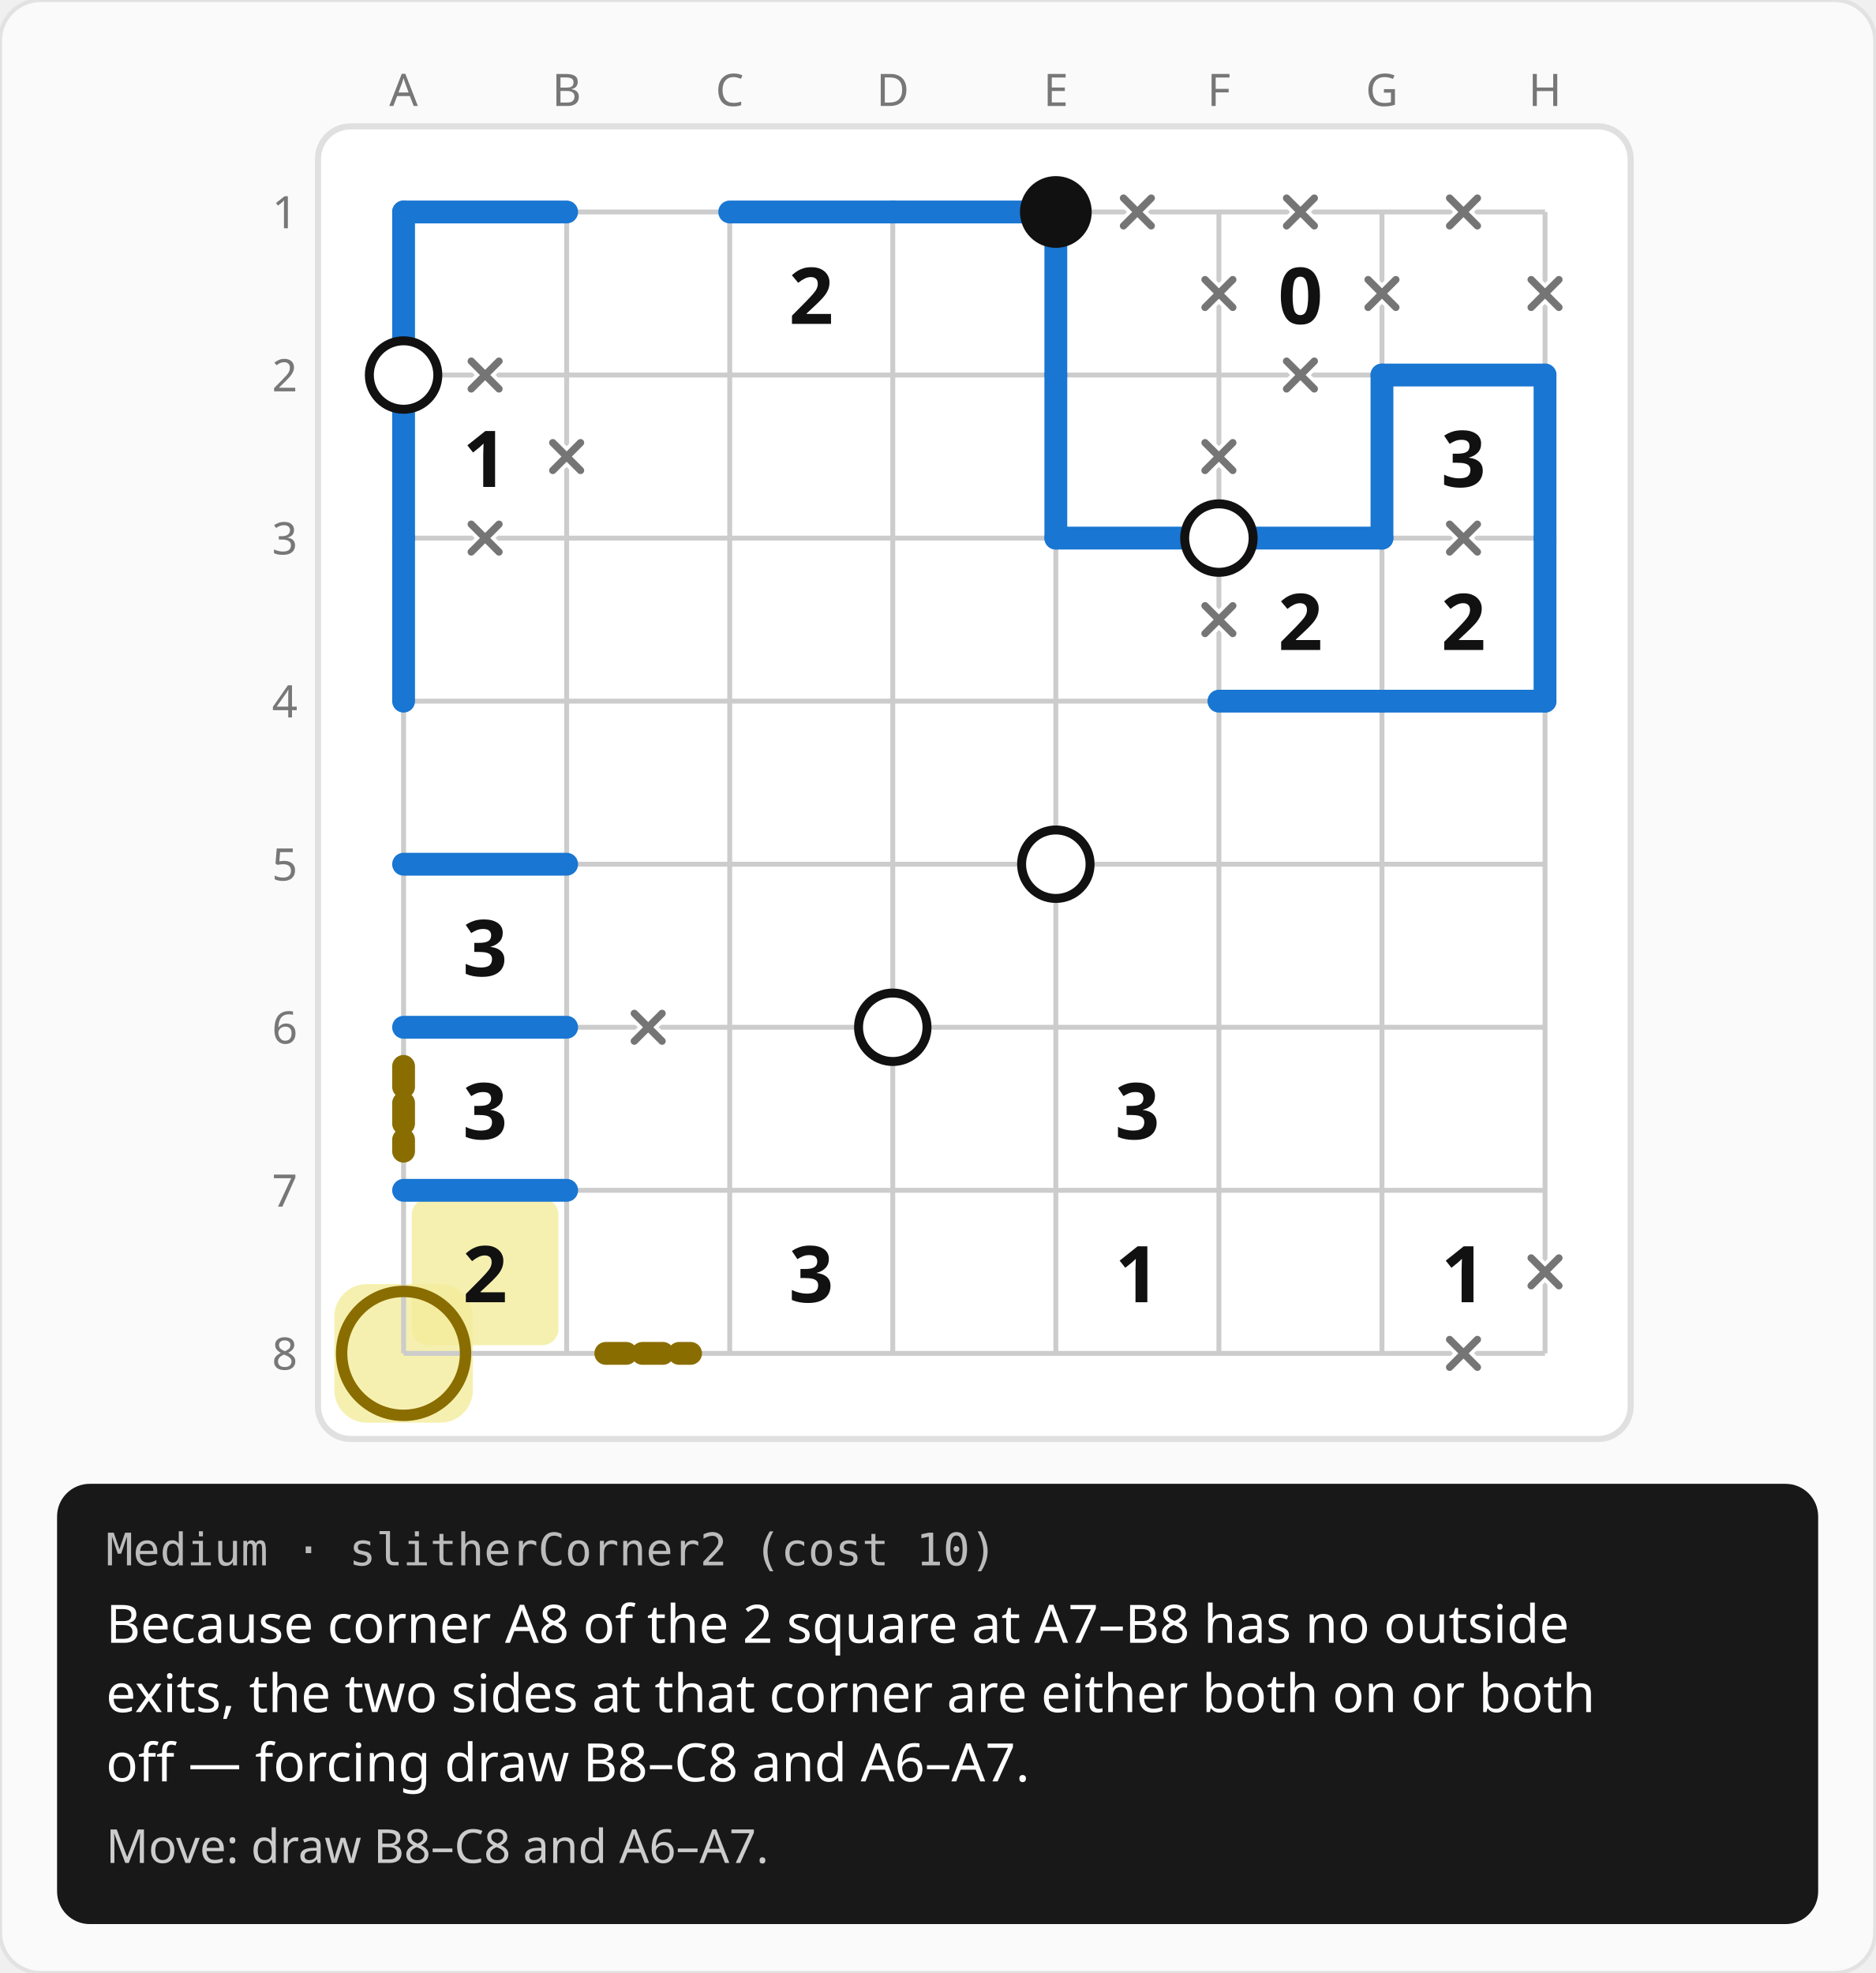
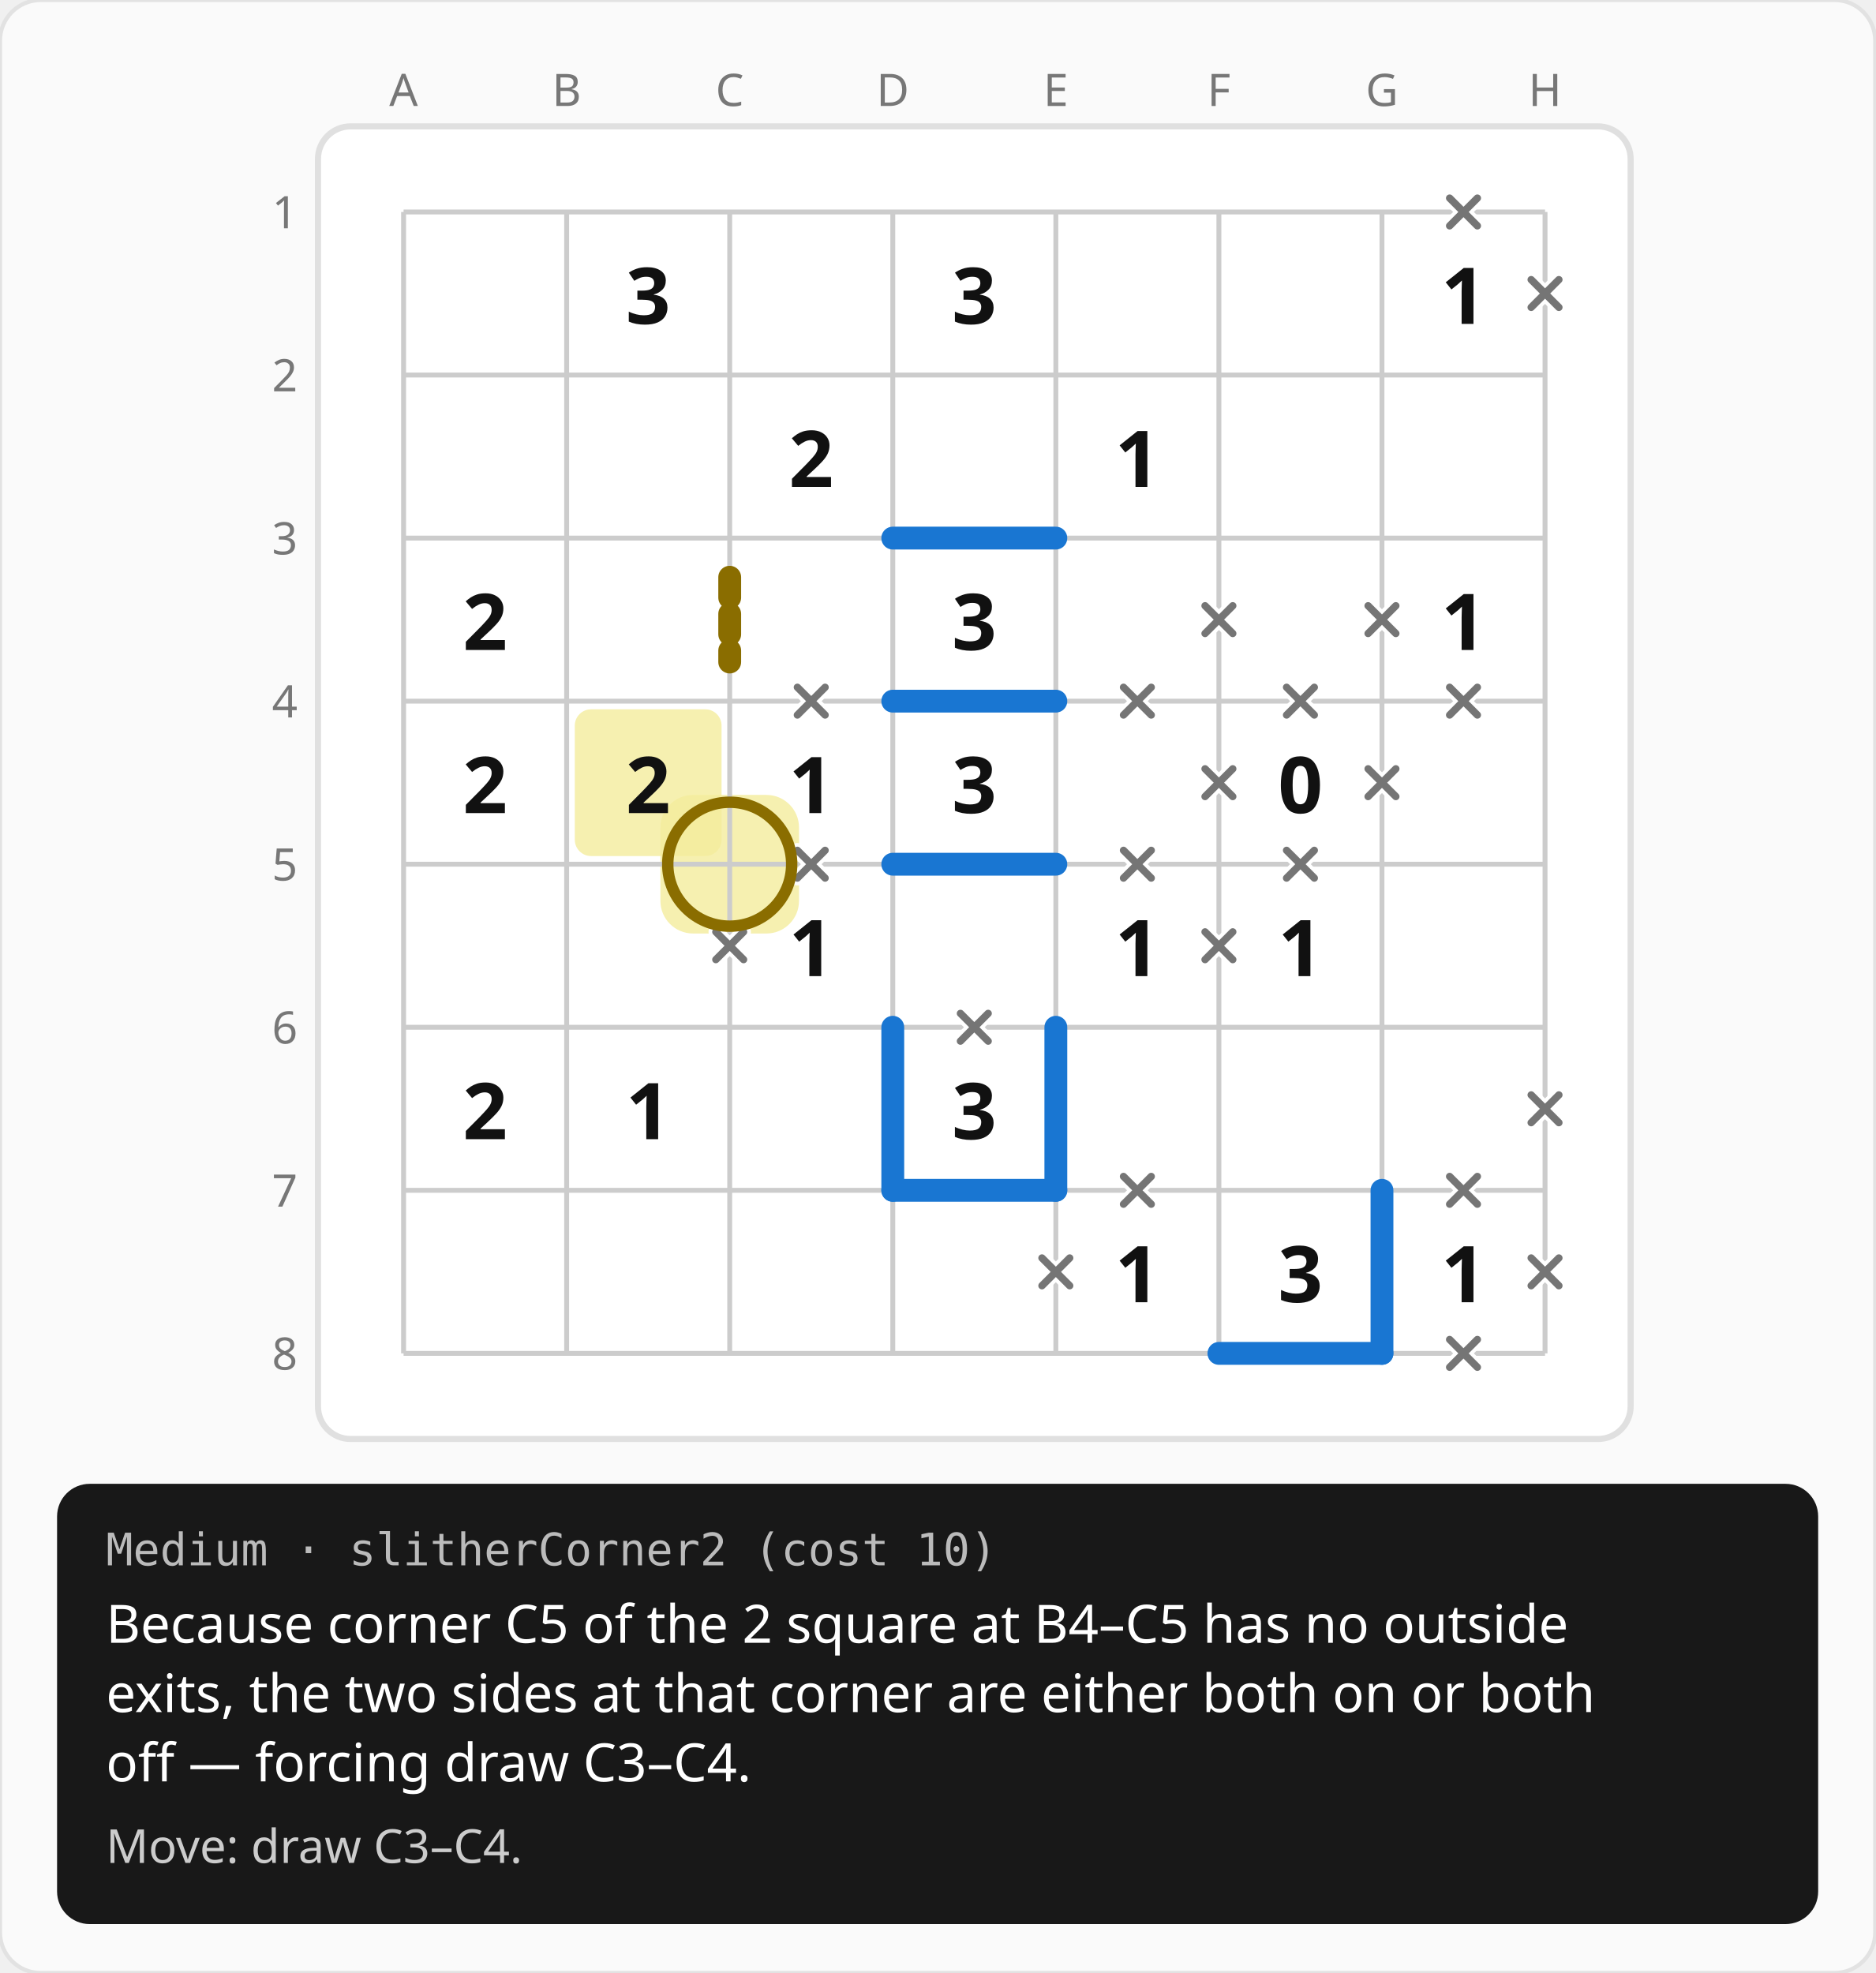
<svg xmlns="http://www.w3.org/2000/svg" width="460" height="484" viewBox="0 0 460 484">
  <rect width="460" height="484" rx="10" fill="#fafafa" stroke="#e2e2e2" />
  <defs>
    <pattern id="hatch" width="8" height="8" patternUnits="userSpaceOnUse" patternTransform="rotate(45)">
      <line x1="0" y1="0" x2="0" y2="8" stroke="#d55e00" stroke-width="3" opacity="0.55" />
    </pattern>
  </defs>
  <g transform="translate(59 12)">
    <text x="40" y="14" fill="#777777" font-size="11" font-family="system-ui, sans-serif" text-anchor="middle">A</text>
    <text x="80" y="14" fill="#777777" font-size="11" font-family="system-ui, sans-serif" text-anchor="middle">B</text>
    <text x="120" y="14" fill="#777777" font-size="11" font-family="system-ui, sans-serif" text-anchor="middle">C</text>
    <text x="160" y="14" fill="#777777" font-size="11" font-family="system-ui, sans-serif" text-anchor="middle">D</text>
    <text x="200" y="14" fill="#777777" font-size="11" font-family="system-ui, sans-serif" text-anchor="middle">E</text>
    <text x="240" y="14" fill="#777777" font-size="11" font-family="system-ui, sans-serif" text-anchor="middle">F</text>
    <text x="280" y="14" fill="#777777" font-size="11" font-family="system-ui, sans-serif" text-anchor="middle">G</text>
    <text x="320" y="14" fill="#777777" font-size="11" font-family="system-ui, sans-serif" text-anchor="middle">H</text>
    <text x="14" y="44" fill="#777777" font-size="11" font-family="system-ui, sans-serif" text-anchor="end">1</text>
    <text x="14" y="84" fill="#777777" font-size="11" font-family="system-ui, sans-serif" text-anchor="end">2</text>
    <text x="14" y="124" fill="#777777" font-size="11" font-family="system-ui, sans-serif" text-anchor="end">3</text>
    <text x="14" y="164" fill="#777777" font-size="11" font-family="system-ui, sans-serif" text-anchor="end">4</text>
    <text x="14" y="204" fill="#777777" font-size="11" font-family="system-ui, sans-serif" text-anchor="end">5</text>
    <text x="14" y="244" fill="#777777" font-size="11" font-family="system-ui, sans-serif" text-anchor="end">6</text>
    <text x="14" y="284" fill="#777777" font-size="11" font-family="system-ui, sans-serif" text-anchor="end">7</text>
    <text x="14" y="324" fill="#777777" font-size="11" font-family="system-ui, sans-serif" text-anchor="end">8</text>
    <g transform="translate(18 18)">
      <rect x="1" y="1" width="322" height="322" rx="8" fill="#ffffff" stroke="#e0e0e0" stroke-width="1.5" />
-       <rect x="24" y="264" width="36" height="36" rx="4" fill="rgba(244,236,156,0.8)" />
-       <rect x="5" y="285" width="34" height="34" rx="8" fill="rgba(244,236,156,0.8)" />
+       <rect x="64" y="144" width="36" height="36" rx="4" fill="rgba(244,236,156,0.8)" />
+       <rect x="85" y="165" width="34" height="34" rx="8" fill="rgba(244,236,156,0.8)" />
      <line x1="22" y1="22" x2="302" y2="22" stroke="#cccccc" stroke-width="1.2" />
      <line x1="22" y1="62" x2="302" y2="62" stroke="#cccccc" stroke-width="1.2" />
      <line x1="22" y1="102" x2="302" y2="102" stroke="#cccccc" stroke-width="1.2" />
      <line x1="22" y1="142" x2="302" y2="142" stroke="#cccccc" stroke-width="1.2" />
      <line x1="22" y1="182" x2="302" y2="182" stroke="#cccccc" stroke-width="1.2" />
      <line x1="22" y1="222" x2="302" y2="222" stroke="#cccccc" stroke-width="1.2" />
      <line x1="22" y1="262" x2="302" y2="262" stroke="#cccccc" stroke-width="1.2" />
      <line x1="22" y1="302" x2="302" y2="302" stroke="#cccccc" stroke-width="1.2" />
      <line x1="22" y1="22" x2="22" y2="302" stroke="#cccccc" stroke-width="1.2" />
      <line x1="62" y1="22" x2="62" y2="302" stroke="#cccccc" stroke-width="1.2" />
      <line x1="102" y1="22" x2="102" y2="302" stroke="#cccccc" stroke-width="1.2" />
      <line x1="142" y1="22" x2="142" y2="302" stroke="#cccccc" stroke-width="1.2" />
      <line x1="182" y1="22" x2="182" y2="302" stroke="#cccccc" stroke-width="1.2" />
      <line x1="222" y1="22" x2="222" y2="302" stroke="#cccccc" stroke-width="1.2" />
      <line x1="262" y1="22" x2="262" y2="302" stroke="#cccccc" stroke-width="1.2" />
      <line x1="302" y1="22" x2="302" y2="302" stroke="#cccccc" stroke-width="1.2" />
-       <text x="122" y="42" font-size="19.2" font-weight="700" font-family="system-ui, sans-serif" text-anchor="middle" dominant-baseline="central" fill="#111111">2</text>
-       <text x="242" y="42" font-size="19.2" font-weight="700" font-family="system-ui, sans-serif" text-anchor="middle" dominant-baseline="central" fill="#111111">0</text>
-       <text x="42" y="82" font-size="19.2" font-weight="700" font-family="system-ui, sans-serif" text-anchor="middle" dominant-baseline="central" fill="#111111">1</text>
-       <text x="282" y="82" font-size="19.2" font-weight="700" font-family="system-ui, sans-serif" text-anchor="middle" dominant-baseline="central" fill="#111111">3</text>
-       <text x="242" y="122" font-size="19.2" font-weight="700" font-family="system-ui, sans-serif" text-anchor="middle" dominant-baseline="central" fill="#111111">2</text>
-       <text x="282" y="122" font-size="19.2" font-weight="700" font-family="system-ui, sans-serif" text-anchor="middle" dominant-baseline="central" fill="#111111">2</text>
-       <text x="42" y="202" font-size="19.2" font-weight="700" font-family="system-ui, sans-serif" text-anchor="middle" dominant-baseline="central" fill="#111111">3</text>
-       <text x="42" y="242" font-size="19.2" font-weight="700" font-family="system-ui, sans-serif" text-anchor="middle" dominant-baseline="central" fill="#111111">3</text>
-       <text x="202" y="242" font-size="19.2" font-weight="700" font-family="system-ui, sans-serif" text-anchor="middle" dominant-baseline="central" fill="#111111">3</text>
-       <text x="42" y="282" font-size="19.2" font-weight="700" font-family="system-ui, sans-serif" text-anchor="middle" dominant-baseline="central" fill="#111111">2</text>
-       <text x="122" y="282" font-size="19.2" font-weight="700" font-family="system-ui, sans-serif" text-anchor="middle" dominant-baseline="central" fill="#111111">3</text>
+       <text x="82" y="42" font-size="19.2" font-weight="700" font-family="system-ui, sans-serif" text-anchor="middle" dominant-baseline="central" fill="#111111">3</text>
+       <text x="162" y="42" font-size="19.2" font-weight="700" font-family="system-ui, sans-serif" text-anchor="middle" dominant-baseline="central" fill="#111111">3</text>
+       <text x="282" y="42" font-size="19.2" font-weight="700" font-family="system-ui, sans-serif" text-anchor="middle" dominant-baseline="central" fill="#111111">1</text>
+       <text x="122" y="82" font-size="19.2" font-weight="700" font-family="system-ui, sans-serif" text-anchor="middle" dominant-baseline="central" fill="#111111">2</text>
+       <text x="202" y="82" font-size="19.2" font-weight="700" font-family="system-ui, sans-serif" text-anchor="middle" dominant-baseline="central" fill="#111111">1</text>
+       <text x="42" y="122" font-size="19.2" font-weight="700" font-family="system-ui, sans-serif" text-anchor="middle" dominant-baseline="central" fill="#111111">2</text>
+       <text x="162" y="122" font-size="19.2" font-weight="700" font-family="system-ui, sans-serif" text-anchor="middle" dominant-baseline="central" fill="#111111">3</text>
+       <text x="282" y="122" font-size="19.2" font-weight="700" font-family="system-ui, sans-serif" text-anchor="middle" dominant-baseline="central" fill="#111111">1</text>
+       <text x="42" y="162" font-size="19.2" font-weight="700" font-family="system-ui, sans-serif" text-anchor="middle" dominant-baseline="central" fill="#111111">2</text>
+       <text x="82" y="162" font-size="19.2" font-weight="700" font-family="system-ui, sans-serif" text-anchor="middle" dominant-baseline="central" fill="#111111">2</text>
+       <text x="122" y="162" font-size="19.2" font-weight="700" font-family="system-ui, sans-serif" text-anchor="middle" dominant-baseline="central" fill="#111111">1</text>
+       <text x="162" y="162" font-size="19.2" font-weight="700" font-family="system-ui, sans-serif" text-anchor="middle" dominant-baseline="central" fill="#111111">3</text>
+       <text x="242" y="162" font-size="19.2" font-weight="700" font-family="system-ui, sans-serif" text-anchor="middle" dominant-baseline="central" fill="#111111">0</text>
+       <text x="122" y="202" font-size="19.2" font-weight="700" font-family="system-ui, sans-serif" text-anchor="middle" dominant-baseline="central" fill="#111111">1</text>
+       <text x="202" y="202" font-size="19.2" font-weight="700" font-family="system-ui, sans-serif" text-anchor="middle" dominant-baseline="central" fill="#111111">1</text>
+       <text x="242" y="202" font-size="19.2" font-weight="700" font-family="system-ui, sans-serif" text-anchor="middle" dominant-baseline="central" fill="#111111">1</text>
+       <text x="42" y="242" font-size="19.2" font-weight="700" font-family="system-ui, sans-serif" text-anchor="middle" dominant-baseline="central" fill="#111111">2</text>
+       <text x="82" y="242" font-size="19.2" font-weight="700" font-family="system-ui, sans-serif" text-anchor="middle" dominant-baseline="central" fill="#111111">1</text>
+       <text x="162" y="242" font-size="19.2" font-weight="700" font-family="system-ui, sans-serif" text-anchor="middle" dominant-baseline="central" fill="#111111">3</text>
      <text x="202" y="282" font-size="19.2" font-weight="700" font-family="system-ui, sans-serif" text-anchor="middle" dominant-baseline="central" fill="#111111">1</text>
+       <text x="242" y="282" font-size="19.2" font-weight="700" font-family="system-ui, sans-serif" text-anchor="middle" dominant-baseline="central" fill="#111111">3</text>
      <text x="282" y="282" font-size="19.2" font-weight="700" font-family="system-ui, sans-serif" text-anchor="middle" dominant-baseline="central" fill="#111111">1</text>
-       <line x1="22" y1="22" x2="62" y2="22" stroke="#1976d2" stroke-width="5.6" stroke-linecap="round" />
-       <line x1="22" y1="22" x2="22" y2="62" stroke="#1976d2" stroke-width="5.6" stroke-linecap="round" />
-       <line x1="102" y1="22" x2="142" y2="22" stroke="#1976d2" stroke-width="5.6" stroke-linecap="round" />
-       <line x1="142" y1="22" x2="182" y2="22" stroke="#1976d2" stroke-width="5.6" stroke-linecap="round" />
-       <line x1="182" y1="22" x2="182" y2="62" stroke="#1976d2" stroke-width="5.6" stroke-linecap="round" />
-       <line x1="22" y1="62" x2="22" y2="102" stroke="#1976d2" stroke-width="5.6" stroke-linecap="round" />
-       <line x1="182" y1="62" x2="182" y2="102" stroke="#1976d2" stroke-width="5.6" stroke-linecap="round" />
-       <line x1="262" y1="62" x2="302" y2="62" stroke="#1976d2" stroke-width="5.6" stroke-linecap="round" />
-       <line x1="262" y1="62" x2="262" y2="102" stroke="#1976d2" stroke-width="5.6" stroke-linecap="round" />
-       <line x1="302" y1="62" x2="302" y2="102" stroke="#1976d2" stroke-width="5.6" stroke-linecap="round" />
-       <line x1="22" y1="102" x2="22" y2="142" stroke="#1976d2" stroke-width="5.6" stroke-linecap="round" />
-       <line x1="182" y1="102" x2="222" y2="102" stroke="#1976d2" stroke-width="5.6" stroke-linecap="round" />
-       <line x1="222" y1="102" x2="262" y2="102" stroke="#1976d2" stroke-width="5.6" stroke-linecap="round" />
-       <line x1="302" y1="102" x2="302" y2="142" stroke="#1976d2" stroke-width="5.6" stroke-linecap="round" />
-       <line x1="222" y1="142" x2="262" y2="142" stroke="#1976d2" stroke-width="5.6" stroke-linecap="round" />
-       <line x1="262" y1="142" x2="302" y2="142" stroke="#1976d2" stroke-width="5.6" stroke-linecap="round" />
-       <line x1="22" y1="182" x2="62" y2="182" stroke="#1976d2" stroke-width="5.6" stroke-linecap="round" />
-       <line x1="22" y1="222" x2="62" y2="222" stroke="#1976d2" stroke-width="5.6" stroke-linecap="round" />
-       <line x1="22" y1="262" x2="62" y2="262" stroke="#1976d2" stroke-width="5.6" stroke-linecap="round" />
-       <line x1="71.6" y1="302" x2="92.4" y2="302" stroke="#8a6d00" stroke-width="5.6" stroke-linecap="round" stroke-dasharray="5 4" />
-       <line x1="22" y1="231.6" x2="22" y2="252.4" stroke="#8a6d00" stroke-width="5.6" stroke-linecap="round" stroke-dasharray="5 4" />
-       <circle cx="182" cy="22" r="8.8" fill="#111111" />
-       <circle cx="22" cy="62" r="8.4" fill="#ffffff" />
-       <circle cx="22" cy="62" r="8.4" fill="none" stroke="#111111" stroke-width="2.2" />
-       <circle cx="222" cy="102" r="8.4" fill="#ffffff" />
-       <circle cx="222" cy="102" r="8.4" fill="none" stroke="#111111" stroke-width="2.2" />
-       <circle cx="182" cy="182" r="8.4" fill="#ffffff" />
-       <circle cx="182" cy="182" r="8.4" fill="none" stroke="#111111" stroke-width="2.2" />
-       <circle cx="142" cy="222" r="8.4" fill="#ffffff" />
-       <circle cx="142" cy="222" r="8.4" fill="none" stroke="#111111" stroke-width="2.2" />
-       <path d="M198.6 18.6L205.4 25.4M198.6 25.4L205.4 18.6" stroke="#ffffff" stroke-width="3.6" stroke-linecap="round" />
-       <path d="M198.6 18.6L205.4 25.4M198.6 25.4L205.4 18.6" stroke="#757575" stroke-width="1.8" stroke-linecap="round" />
-       <path d="M238.6 18.6L245.4 25.4M238.6 25.4L245.4 18.6" stroke="#ffffff" stroke-width="3.6" stroke-linecap="round" />
-       <path d="M238.6 18.6L245.4 25.4M238.6 25.4L245.4 18.6" stroke="#757575" stroke-width="1.8" stroke-linecap="round" />
-       <path d="M218.6 38.6L225.4 45.4M218.6 45.4L225.4 38.6" stroke="#ffffff" stroke-width="3.6" stroke-linecap="round" />
-       <path d="M218.6 38.6L225.4 45.4M218.6 45.4L225.4 38.6" stroke="#757575" stroke-width="1.8" stroke-linecap="round" />
+       <line x1="142" y1="102" x2="182" y2="102" stroke="#1976d2" stroke-width="5.6" stroke-linecap="round" />
+       <line x1="142" y1="142" x2="182" y2="142" stroke="#1976d2" stroke-width="5.6" stroke-linecap="round" />
+       <line x1="142" y1="182" x2="182" y2="182" stroke="#1976d2" stroke-width="5.6" stroke-linecap="round" />
+       <line x1="142" y1="222" x2="142" y2="262" stroke="#1976d2" stroke-width="5.6" stroke-linecap="round" />
+       <line x1="182" y1="222" x2="182" y2="262" stroke="#1976d2" stroke-width="5.6" stroke-linecap="round" />
+       <line x1="142" y1="262" x2="182" y2="262" stroke="#1976d2" stroke-width="5.6" stroke-linecap="round" />
+       <line x1="262" y1="262" x2="262" y2="302" stroke="#1976d2" stroke-width="5.6" stroke-linecap="round" />
+       <line x1="222" y1="302" x2="262" y2="302" stroke="#1976d2" stroke-width="5.6" stroke-linecap="round" />
+       <line x1="102" y1="111.6" x2="102" y2="132.4" stroke="#8a6d00" stroke-width="5.6" stroke-linecap="round" stroke-dasharray="5 4" />
      <path d="M278.6 18.6L285.4 25.4M278.6 25.4L285.4 18.6" stroke="#ffffff" stroke-width="3.6" stroke-linecap="round" />
      <path d="M278.6 18.6L285.4 25.4M278.6 25.4L285.4 18.6" stroke="#757575" stroke-width="1.8" stroke-linecap="round" />
-       <path d="M258.6 38.6L265.4 45.4M258.6 45.4L265.4 38.6" stroke="#ffffff" stroke-width="3.6" stroke-linecap="round" />
-       <path d="M258.6 38.6L265.4 45.4M258.6 45.4L265.4 38.6" stroke="#757575" stroke-width="1.8" stroke-linecap="round" />
      <path d="M298.6 38.6L305.4 45.4M298.6 45.4L305.4 38.6" stroke="#ffffff" stroke-width="3.6" stroke-linecap="round" />
      <path d="M298.6 38.6L305.4 45.4M298.6 45.4L305.4 38.6" stroke="#757575" stroke-width="1.8" stroke-linecap="round" />
-       <path d="M38.6 58.6L45.4 65.4M38.6 65.4L45.4 58.6" stroke="#ffffff" stroke-width="3.6" stroke-linecap="round" />
-       <path d="M38.6 58.6L45.4 65.4M38.6 65.4L45.4 58.6" stroke="#757575" stroke-width="1.8" stroke-linecap="round" />
-       <path d="M58.6 78.6L65.4 85.4M58.6 85.4L65.4 78.6" stroke="#ffffff" stroke-width="3.6" stroke-linecap="round" />
-       <path d="M58.6 78.6L65.4 85.4M58.6 85.4L65.4 78.6" stroke="#757575" stroke-width="1.8" stroke-linecap="round" />
-       <path d="M238.6 58.6L245.4 65.4M238.6 65.4L245.4 58.6" stroke="#ffffff" stroke-width="3.6" stroke-linecap="round" />
-       <path d="M238.6 58.6L245.4 65.4M238.6 65.4L245.4 58.6" stroke="#757575" stroke-width="1.8" stroke-linecap="round" />
-       <path d="M218.6 78.6L225.4 85.4M218.6 85.4L225.4 78.6" stroke="#ffffff" stroke-width="3.6" stroke-linecap="round" />
-       <path d="M218.6 78.6L225.4 85.4M218.6 85.4L225.4 78.6" stroke="#757575" stroke-width="1.8" stroke-linecap="round" />
-       <path d="M38.6 98.6L45.4 105.4M38.6 105.4L45.4 98.6" stroke="#ffffff" stroke-width="3.6" stroke-linecap="round" />
-       <path d="M38.6 98.6L45.4 105.4M38.6 105.4L45.4 98.6" stroke="#757575" stroke-width="1.8" stroke-linecap="round" />
      <path d="M218.6 118.6L225.4 125.4M218.6 125.4L225.4 118.6" stroke="#ffffff" stroke-width="3.6" stroke-linecap="round" />
      <path d="M218.6 118.6L225.4 125.4M218.6 125.4L225.4 118.6" stroke="#757575" stroke-width="1.8" stroke-linecap="round" />
-       <path d="M278.6 98.6L285.4 105.4M278.6 105.4L285.4 98.6" stroke="#ffffff" stroke-width="3.6" stroke-linecap="round" />
-       <path d="M278.6 98.6L285.4 105.4M278.6 105.4L285.4 98.6" stroke="#757575" stroke-width="1.8" stroke-linecap="round" />
-       <path d="M78.6 218.6L85.4 225.4M78.6 225.4L85.4 218.6" stroke="#ffffff" stroke-width="3.6" stroke-linecap="round" />
-       <path d="M78.6 218.6L85.4 225.4M78.6 225.4L85.4 218.6" stroke="#757575" stroke-width="1.8" stroke-linecap="round" />
+       <path d="M258.6 118.6L265.4 125.4M258.6 125.4L265.4 118.6" stroke="#ffffff" stroke-width="3.6" stroke-linecap="round" />
+       <path d="M258.6 118.6L265.4 125.4M258.6 125.4L265.4 118.6" stroke="#757575" stroke-width="1.8" stroke-linecap="round" />
+       <path d="M118.6 138.6L125.4 145.4M118.6 145.4L125.4 138.6" stroke="#ffffff" stroke-width="3.6" stroke-linecap="round" />
+       <path d="M118.6 138.6L125.4 145.4M118.6 145.4L125.4 138.6" stroke="#757575" stroke-width="1.8" stroke-linecap="round" />
+       <path d="M198.6 138.6L205.4 145.4M198.6 145.4L205.4 138.6" stroke="#ffffff" stroke-width="3.6" stroke-linecap="round" />
+       <path d="M198.6 138.6L205.4 145.4M198.6 145.4L205.4 138.6" stroke="#757575" stroke-width="1.8" stroke-linecap="round" />
+       <path d="M238.6 138.6L245.4 145.4M238.6 145.4L245.4 138.6" stroke="#ffffff" stroke-width="3.6" stroke-linecap="round" />
+       <path d="M238.6 138.6L245.4 145.4M238.6 145.4L245.4 138.6" stroke="#757575" stroke-width="1.8" stroke-linecap="round" />
+       <path d="M218.6 158.6L225.4 165.4M218.6 165.4L225.4 158.6" stroke="#ffffff" stroke-width="3.6" stroke-linecap="round" />
+       <path d="M218.6 158.6L225.4 165.4M218.6 165.4L225.4 158.6" stroke="#757575" stroke-width="1.8" stroke-linecap="round" />
+       <path d="M278.6 138.6L285.4 145.4M278.6 145.4L285.4 138.6" stroke="#ffffff" stroke-width="3.6" stroke-linecap="round" />
+       <path d="M278.6 138.6L285.4 145.4M278.6 145.4L285.4 138.6" stroke="#757575" stroke-width="1.8" stroke-linecap="round" />
+       <path d="M258.6 158.6L265.4 165.4M258.6 165.4L265.4 158.6" stroke="#ffffff" stroke-width="3.6" stroke-linecap="round" />
+       <path d="M258.6 158.6L265.4 165.4M258.6 165.4L265.4 158.6" stroke="#757575" stroke-width="1.8" stroke-linecap="round" />
+       <path d="M118.6 178.6L125.4 185.4M118.6 185.4L125.4 178.6" stroke="#ffffff" stroke-width="3.6" stroke-linecap="round" />
+       <path d="M118.6 178.6L125.4 185.4M118.6 185.4L125.4 178.6" stroke="#757575" stroke-width="1.8" stroke-linecap="round" />
+       <path d="M98.6 198.6L105.4 205.4M98.6 205.4L105.4 198.6" stroke="#ffffff" stroke-width="3.6" stroke-linecap="round" />
+       <path d="M98.6 198.6L105.4 205.4M98.6 205.4L105.4 198.6" stroke="#757575" stroke-width="1.8" stroke-linecap="round" />
+       <path d="M198.6 178.6L205.4 185.4M198.6 185.4L205.4 178.6" stroke="#ffffff" stroke-width="3.6" stroke-linecap="round" />
+       <path d="M198.6 178.6L205.4 185.4M198.6 185.4L205.4 178.6" stroke="#757575" stroke-width="1.8" stroke-linecap="round" />
+       <path d="M238.6 178.6L245.4 185.4M238.6 185.4L245.4 178.6" stroke="#ffffff" stroke-width="3.6" stroke-linecap="round" />
+       <path d="M238.6 178.6L245.4 185.4M238.6 185.4L245.4 178.6" stroke="#757575" stroke-width="1.8" stroke-linecap="round" />
+       <path d="M218.6 198.6L225.4 205.4M218.6 205.4L225.4 198.6" stroke="#ffffff" stroke-width="3.6" stroke-linecap="round" />
+       <path d="M218.6 198.6L225.4 205.4M218.6 205.4L225.4 198.6" stroke="#757575" stroke-width="1.8" stroke-linecap="round" />
+       <path d="M158.6 218.6L165.4 225.4M158.6 225.4L165.4 218.6" stroke="#ffffff" stroke-width="3.6" stroke-linecap="round" />
+       <path d="M158.6 218.6L165.4 225.4M158.6 225.4L165.4 218.6" stroke="#757575" stroke-width="1.8" stroke-linecap="round" />
+       <path d="M298.6 238.6L305.4 245.4M298.6 245.4L305.4 238.6" stroke="#ffffff" stroke-width="3.6" stroke-linecap="round" />
+       <path d="M298.6 238.6L305.4 245.4M298.6 245.4L305.4 238.6" stroke="#757575" stroke-width="1.8" stroke-linecap="round" />
+       <path d="M198.6 258.6L205.4 265.4M198.6 265.4L205.4 258.6" stroke="#ffffff" stroke-width="3.6" stroke-linecap="round" />
+       <path d="M198.6 258.6L205.4 265.4M198.6 265.4L205.4 258.6" stroke="#757575" stroke-width="1.8" stroke-linecap="round" />
+       <path d="M178.6 278.6L185.4 285.4M178.6 285.4L185.4 278.6" stroke="#ffffff" stroke-width="3.6" stroke-linecap="round" />
+       <path d="M178.6 278.6L185.4 285.4M178.6 285.4L185.4 278.6" stroke="#757575" stroke-width="1.8" stroke-linecap="round" />
+       <path d="M278.6 258.6L285.4 265.4M278.6 265.4L285.4 258.6" stroke="#ffffff" stroke-width="3.6" stroke-linecap="round" />
+       <path d="M278.6 258.6L285.4 265.4M278.6 265.4L285.4 258.6" stroke="#757575" stroke-width="1.8" stroke-linecap="round" />
      <path d="M298.6 278.6L305.4 285.4M298.6 285.4L305.4 278.6" stroke="#ffffff" stroke-width="3.6" stroke-linecap="round" />
      <path d="M298.6 278.6L305.4 285.4M298.6 285.4L305.4 278.6" stroke="#757575" stroke-width="1.8" stroke-linecap="round" />
      <path d="M278.6 298.6L285.4 305.4M278.6 305.4L285.4 298.6" stroke="#ffffff" stroke-width="3.6" stroke-linecap="round" />
      <path d="M278.6 298.6L285.4 305.4M278.6 305.4L285.4 298.6" stroke="#757575" stroke-width="1.8" stroke-linecap="round" />
-       <circle cx="22" cy="302" r="15.2" fill="none" stroke="#8a6d00" stroke-width="2.8" />
+       <circle cx="102" cy="182" r="15.2" fill="none" stroke="#8a6d00" stroke-width="2.8" />
    </g>
  </g>
  <rect x="14" y="364" width="432" height="108" rx="8" fill="#181818" />
  <text x="26" y="384" fill="#bbbbbb" font-size="11" font-family="ui-monospace, Menlo, monospace">Medium · slitherCorner2 (cost 10)</text>
-   <text x="26" y="403" fill="#ffffff" font-size="13" font-family="system-ui, sans-serif">Because corner A8 of the 2 square at A7–B8 has no outside</text>
+   <text x="26" y="403" fill="#ffffff" font-size="13" font-family="system-ui, sans-serif">Because corner C5 of the 2 square at B4–C5 has no outside</text>
  <text x="26" y="420" fill="#ffffff" font-size="13" font-family="system-ui, sans-serif">exits, the two sides at that corner are either both on or both</text>
-   <text x="26" y="437" fill="#ffffff" font-size="13" font-family="system-ui, sans-serif">off — forcing draw B8–C8 and A6–A7.</text>
-   <text x="26" y="457" fill="#cccccc" font-size="11.5" font-family="system-ui, sans-serif">Move: draw B8–C8 and A6–A7.</text>
+   <text x="26" y="437" fill="#ffffff" font-size="13" font-family="system-ui, sans-serif">off — forcing draw C3–C4.</text>
+   <text x="26" y="457" fill="#cccccc" font-size="11.5" font-family="system-ui, sans-serif">Move: draw C3–C4.</text>
</svg>
